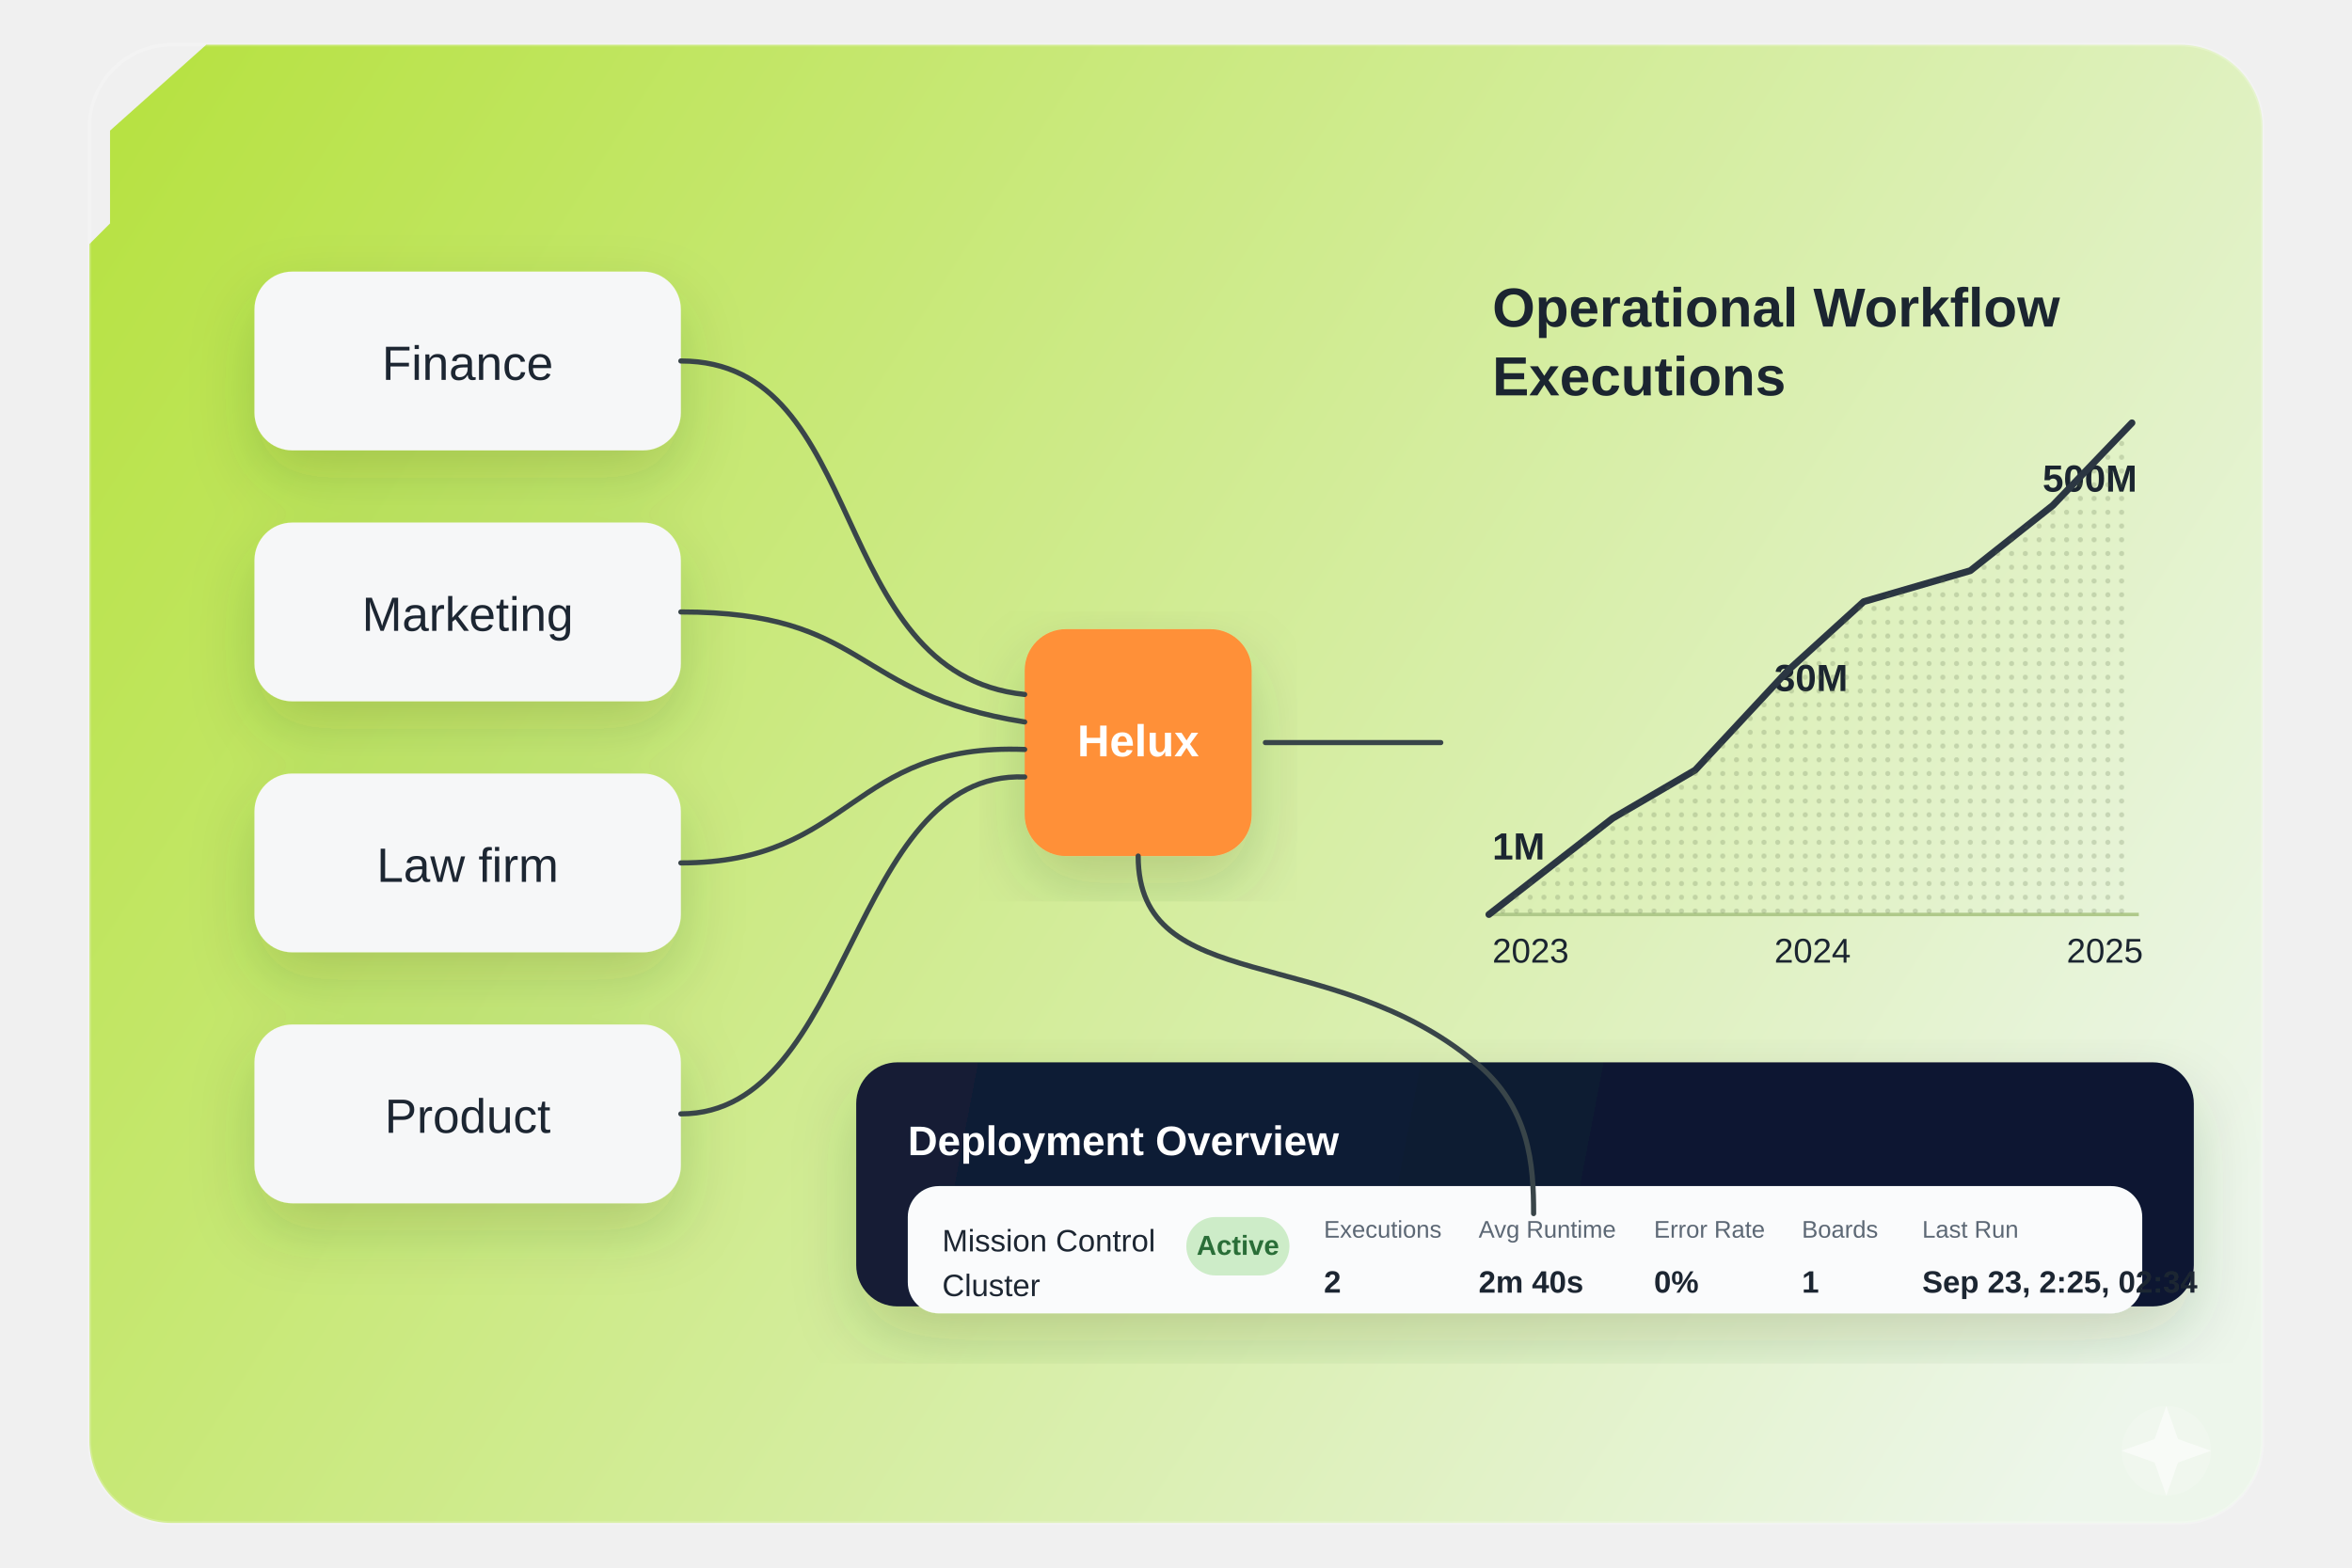
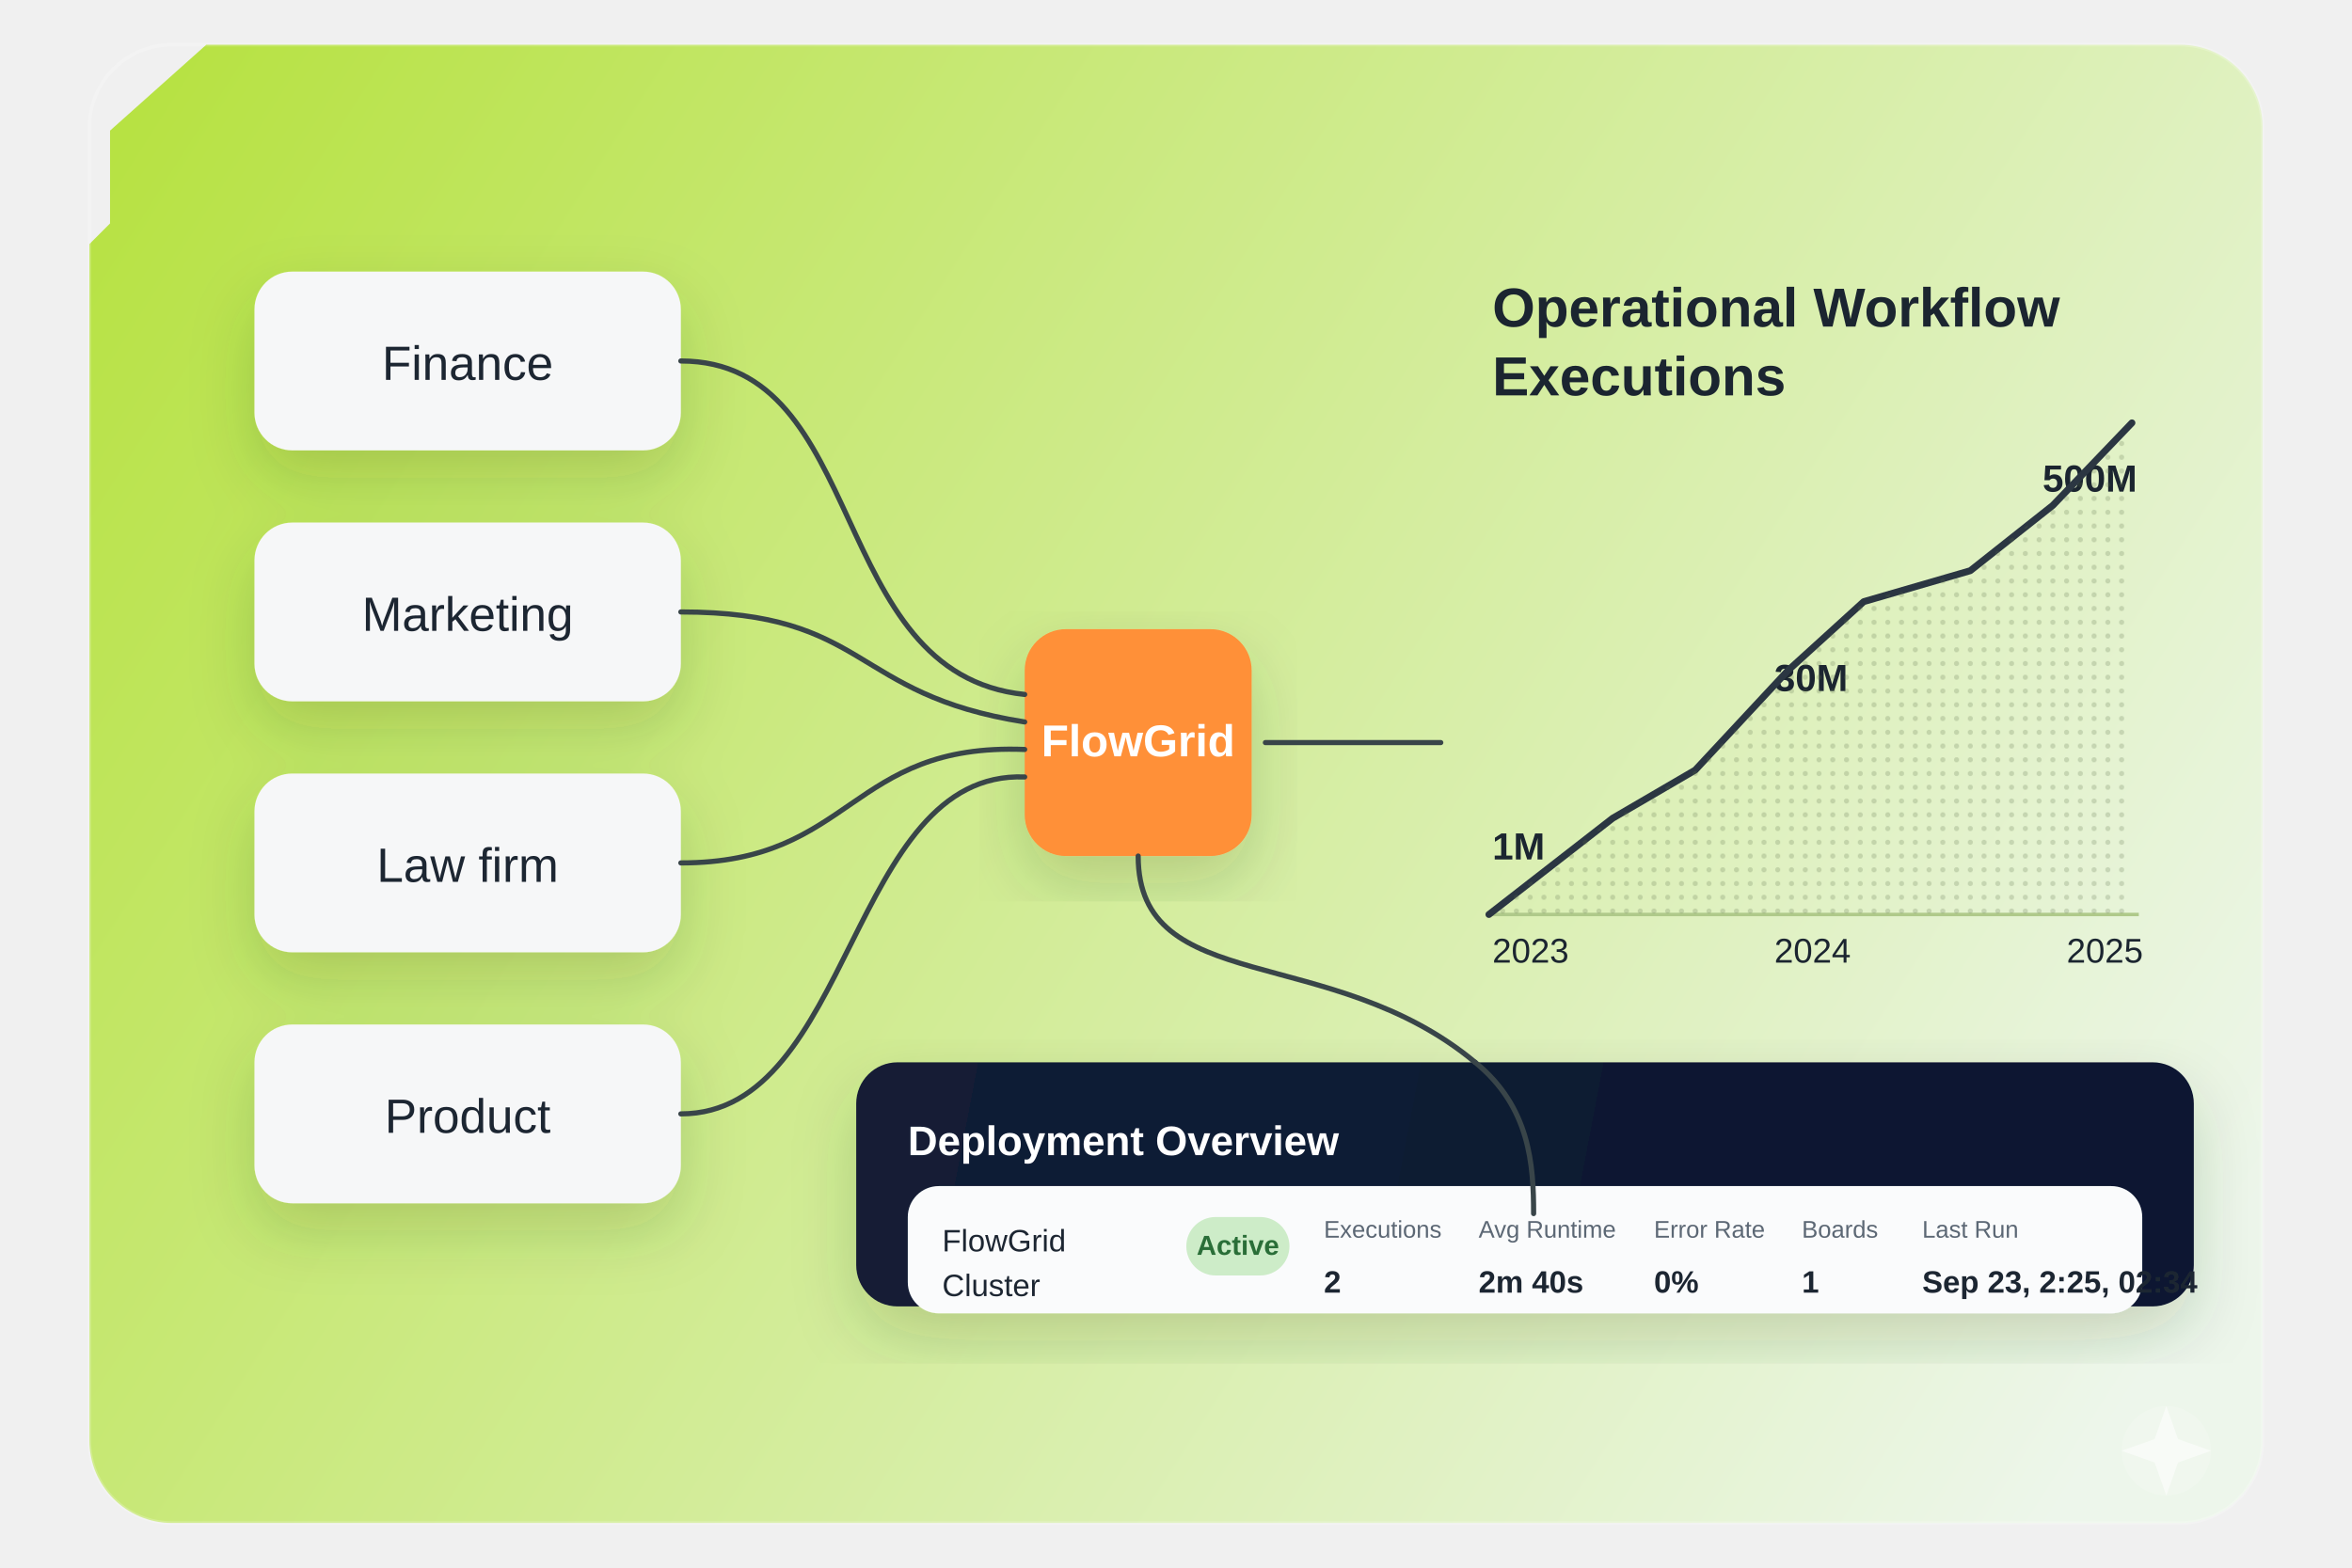
<svg xmlns="http://www.w3.org/2000/svg" width="1368" height="912" viewBox="0 0 1368 912" fill="none">
  <defs>
    <linearGradient id="bg" x1="78" y1="70" x2="1240" y2="812" gradientUnits="userSpaceOnUse">
      <stop stop-color="#B7E243" />
      <stop offset="1" stop-color="#EDF6EB" />
    </linearGradient>
    <linearGradient id="panel" x1="520" y1="636" x2="1222" y2="770" gradientUnits="userSpaceOnUse">
      <stop stop-color="#121E36" />
      <stop offset="1" stop-color="#0A1630" />
    </linearGradient>
    <filter id="shadow" x="-20%" y="-20%" width="140%" height="140%">
      <feDropShadow dx="0" dy="16" stdDeviation="18" flood-color="#314516" flood-opacity="0.18" />
    </filter>
  </defs>
  <path d="M64 76L120 26H1268C1294.5 26 1316 47.5 1316 74V838C1316 864.5 1294.5 886 1268 886H100C73.5 886 52 864.5 52 838V142L64 130V76Z" fill="url(#bg)" />
  <rect x="52" y="26" width="1264" height="860" rx="48" stroke="white" stroke-opacity="0.2" stroke-width="2" />
  <circle cx="1260" cy="844" r="26" fill="white" fill-opacity="0.16" />
  <path d="M1260 818L1266.8 837.2L1286 844L1266.8 850.8L1260 870L1253.2 850.8L1234 844L1253.2 837.2L1260 818Z" fill="white" fill-opacity="0.55" />
  <g filter="url(#shadow)">
    <rect x="148" y="158" width="248" height="104" rx="22" fill="#F6F7F8" />
    <rect x="148" y="304" width="248" height="104" rx="22" fill="#F6F7F8" />
    <rect x="148" y="450" width="248" height="104" rx="22" fill="#F6F7F8" />
    <rect x="148" y="596" width="248" height="104" rx="22" fill="#F6F7F8" />
    <g fill="#1F2733" font-family="Arial, Helvetica, sans-serif" font-size="28" font-weight="500">
      <text x="272" y="221" text-anchor="middle">Finance</text>
      <text x="272" y="367" text-anchor="middle">Marketing</text>
      <text x="272" y="513" text-anchor="middle">Law firm</text>
      <text x="272" y="659" text-anchor="middle">Product</text>
    </g>
  </g>
  <g filter="url(#shadow)">
    <rect x="596" y="366" width="132" height="132" rx="24" fill="#FF9039" />
-     <text x="662" y="440" text-anchor="middle" fill="white" font-family="Arial, Helvetica, sans-serif" font-size="26" font-weight="600">Helux</text>
+     <text x="662" y="440" text-anchor="middle" fill="white" font-family="Arial, Helvetica, sans-serif" font-size="26" font-weight="600">FlowGrid</text>
  </g>
  <g fill="#1B2530" font-family="Arial, Helvetica, sans-serif">
    <text x="868" y="190" font-size="32" font-weight="600">Operational Workflow</text>
    <text x="868" y="230" font-size="32" font-weight="600">Executions</text>
    <text x="868" y="560" font-size="20" font-weight="500">2023</text>
    <text x="1032" y="560" font-size="20" font-weight="500">2024</text>
    <text x="1202" y="560" font-size="20" font-weight="500">2025</text>
    <text x="868" y="500" font-size="22" font-weight="600">1M</text>
    <text x="1032" y="402" font-size="22" font-weight="600">30M</text>
    <text x="1188" y="286" font-size="22" font-weight="600">500M</text>
  </g>
  <path d="M866 532H1244" stroke="#AFC98A" stroke-width="2" />
  <path d="M866 532L938 476L986 448L1040 390L1084 350L1146 332L1194 294L1240 246" stroke="#2B3642" stroke-width="4" stroke-linecap="round" stroke-linejoin="round" />
  <path d="M866 532L938 476L986 448L1040 390L1084 350L1146 332L1194 294L1240 246V532H866Z" fill="url(#chartDots)" fill-opacity="0.22" />
  <defs>
    <pattern id="chartDots" width="8" height="8" patternUnits="userSpaceOnUse">
      <circle cx="2" cy="2" r="1.5" fill="#5B6D4A" />
    </pattern>
  </defs>
  <g filter="url(#shadow)">
    <rect x="498" y="618" width="778" height="142" rx="24" fill="url(#panel)" />
    <text x="528" y="672" fill="white" font-family="Arial, Helvetica, sans-serif" font-size="24" font-weight="600">Deployment Overview</text>
    <rect x="528" y="690" width="718" height="74" rx="18" fill="#FAFBFC" />
-     <text x="548" y="728" fill="#1F2733" font-family="Arial, Helvetica, sans-serif" font-size="18" font-weight="500">Mission Control</text>
+     <text x="548" y="728" fill="#1F2733" font-family="Arial, Helvetica, sans-serif" font-size="18" font-weight="500">FlowGrid</text>
    <text x="548" y="754" fill="#1F2733" font-family="Arial, Helvetica, sans-serif" font-size="18" font-weight="500">Cluster</text>
    <rect x="690" y="708" width="60" height="34" rx="17" fill="#CDECC8" />
    <text x="720" y="730" text-anchor="middle" fill="#2A6E38" font-family="Arial, Helvetica, sans-serif" font-size="16" font-weight="600">Active</text>
    <g fill="#5C6774" font-family="Arial, Helvetica, sans-serif" font-size="14" font-weight="500">
      <text x="770" y="720">Executions</text>
      <text x="860" y="720">Avg Runtime</text>
      <text x="962" y="720">Error Rate</text>
      <text x="1048" y="720">Boards</text>
      <text x="1118" y="720">Last Run</text>
    </g>
    <g fill="#1F2733" font-family="Arial, Helvetica, sans-serif" font-size="18" font-weight="600">
      <text x="770" y="752">2</text>
      <text x="860" y="752">2m 40s</text>
      <text x="962" y="752">0%</text>
      <text x="1048" y="752">1</text>
      <text x="1118" y="752">Sep 23, 2:25, 02:34</text>
    </g>
  </g>
  <g stroke="#394549" stroke-width="3" fill="none" stroke-linecap="round">
    <path d="M396 210C506 210 480 392 596 404" />
    <path d="M396 356C506 356 494 404 596 420" />
    <path d="M396 502C496 502 494 432 596 436" />
    <path d="M396 648C496 648 494 448 596 452" />
    <path d="M736 432H838" />
    <path d="M662 498C662 580 774 548 858 618" />
    <path d="M858 618C890 644 892 678 892 706" />
  </g>
</svg>
